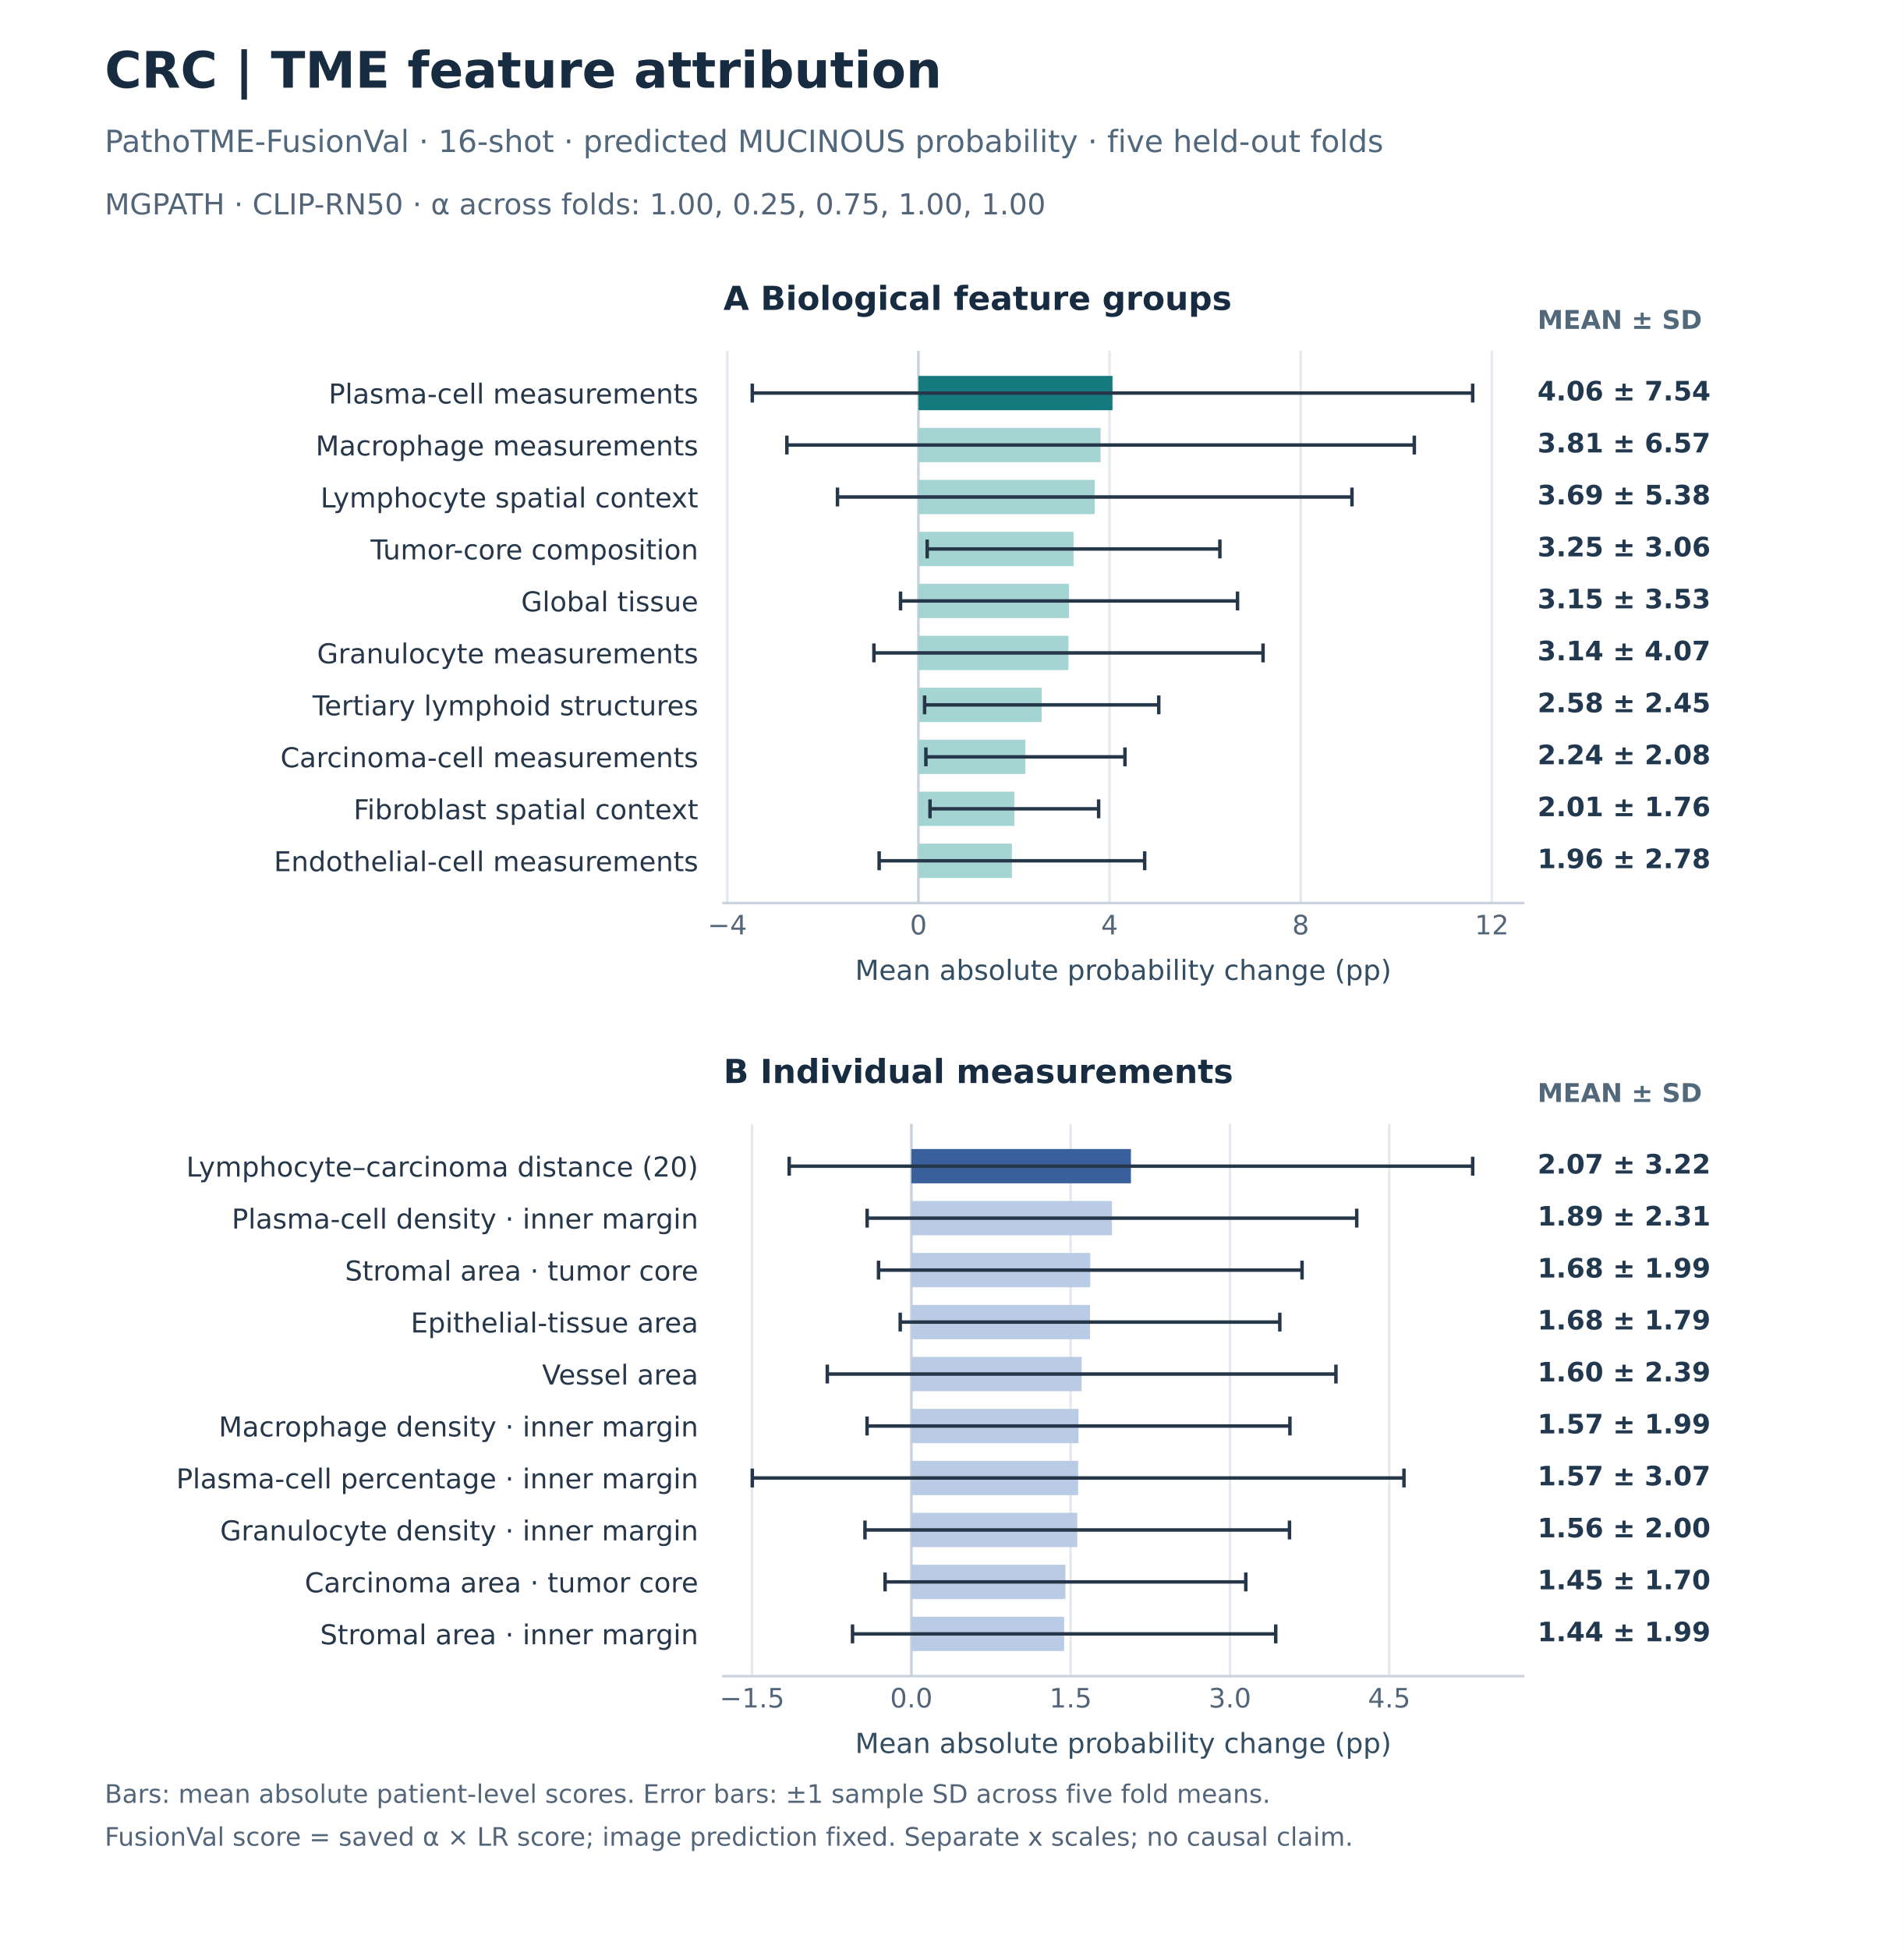
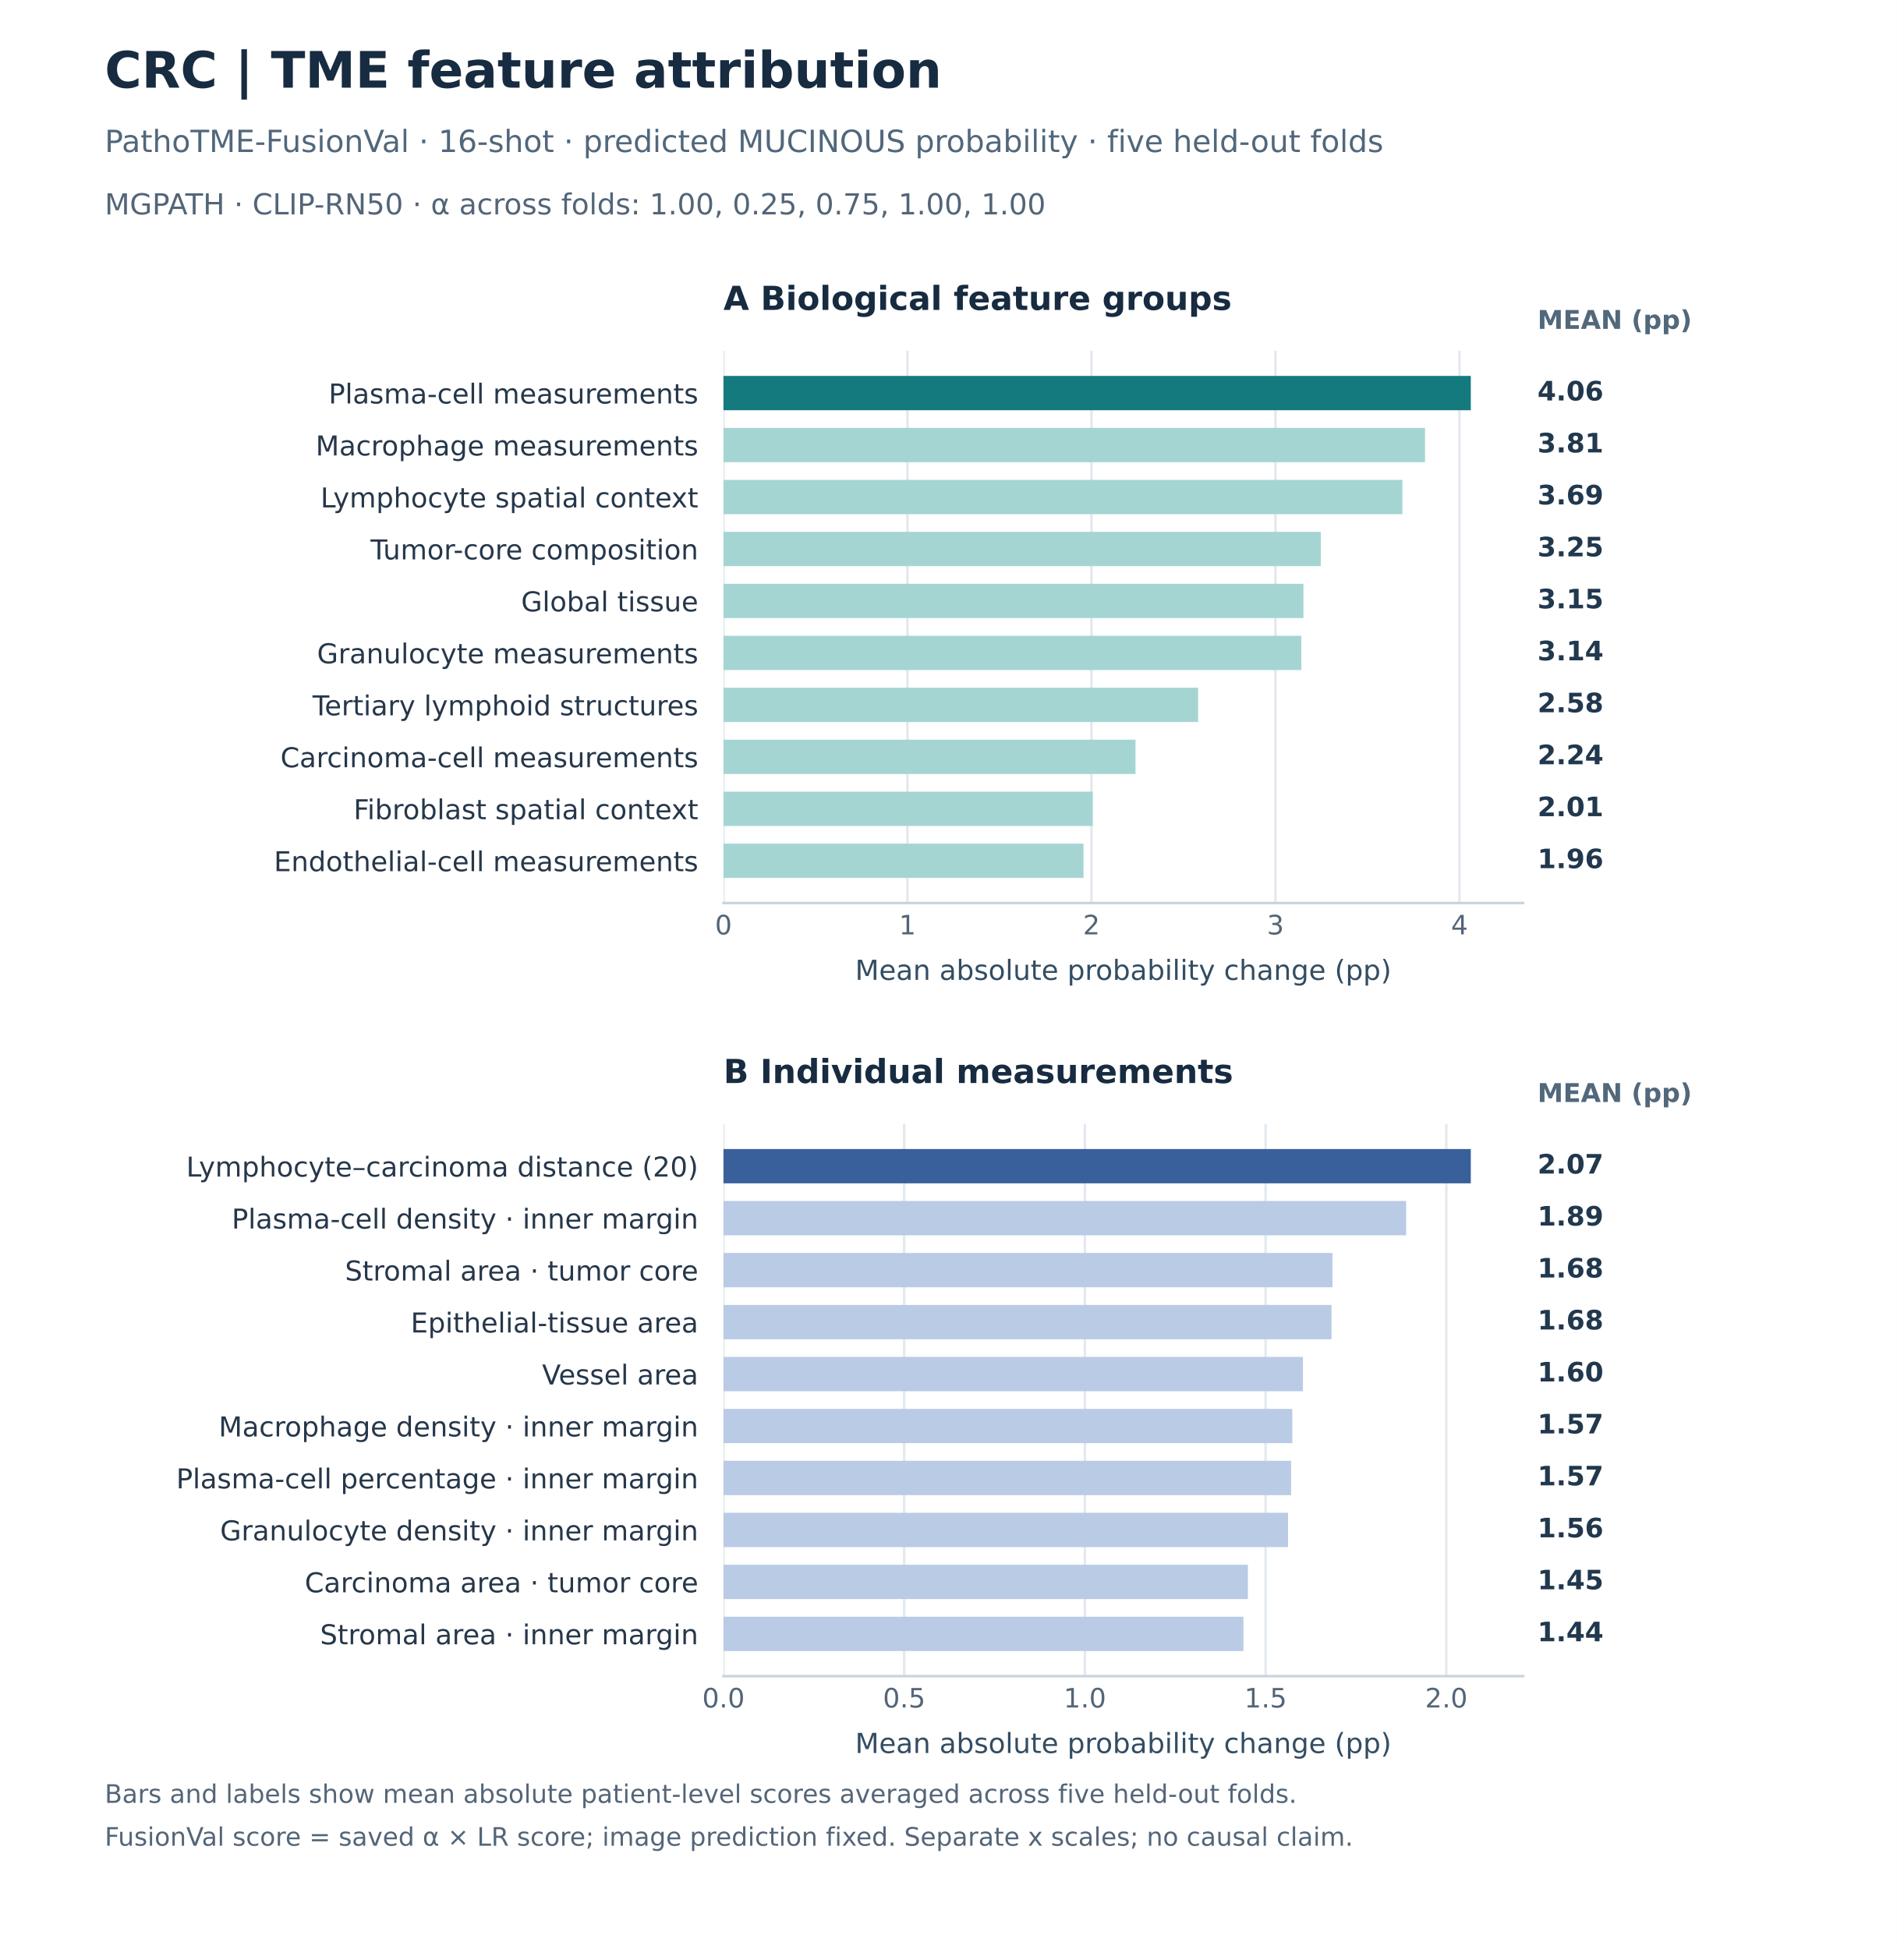
- <svg xmlns="http://www.w3.org/2000/svg" xmlns:xlink="http://www.w3.org/1999/xlink" width="604.8pt" height="619.2pt" viewBox="0 0 604.8 619.2" version="1.1">
+ <svg xmlns="http://www.w3.org/2000/svg" width="604.8pt" height="619.2pt" viewBox="0 0 604.8 619.2" version="1.1">
  <defs>
    <style type="text/css">*{stroke-linejoin: round; stroke-linecap: butt}</style>
  </defs>
  <g id="figure_1">
    <g id="patch_1">
      <path d="M 0 619.2 L 604.8 619.2 L 604.8 0 L 0 0 z " style="fill: #ffffff" />
    </g>
    <g id="axes_1">
      <g id="patch_2">
        <path d="M 229.824 286.896 L 483.84 286.896 L 483.84 111.456 L 229.824 111.456 z " style="fill: #ffffff" />
      </g>
      <g id="matplotlib.axis_1">
        <g id="xtick_1">
          <g id="line2d_1">
-             <path d="M 231.039 286.896 L 231.039 111.456 " clip-path="url(#pe08ddeaec0)" style="fill: none; stroke: #e3e9ef; stroke-width: 0.8; stroke-linecap: square" />
+             <path d="M 229.824 286.896 L 229.824 111.456 " clip-path="url(#pbfa6850f6b)" style="fill: none; stroke: #e3e9ef; stroke-width: 0.8; stroke-linecap: square" />
          </g>
          <g id="line2d_2" />
          <g id="text_1">
-             <text style="font-size: 8.5px; font-family: 'DejaVu Sans'; text-anchor: middle; fill: #536578" x="231.039" y="296.855" transform="rotate(-0 231.039 296.8547)">−4</text>
+             <text style="font-size: 8.5px; font-family: 'DejaVu Sans'; text-anchor: middle; fill: #536578" x="229.824" y="296.855" transform="rotate(-0 229.824 296.8547)">0</text>
          </g>
        </g>
        <g id="xtick_2">
          <g id="line2d_3">
-             <path d="M 291.752 286.896 L 291.752 111.456 " clip-path="url(#pe08ddeaec0)" style="fill: none; stroke: #e3e9ef; stroke-width: 0.8; stroke-linecap: square" />
+             <path d="M 288.274 286.896 L 288.274 111.456 " clip-path="url(#pbfa6850f6b)" style="fill: none; stroke: #e3e9ef; stroke-width: 0.8; stroke-linecap: square" />
          </g>
          <g id="line2d_4" />
          <g id="text_2">
-             <text style="font-size: 8.5px; font-family: 'DejaVu Sans'; text-anchor: middle; fill: #536578" x="291.752" y="296.855" transform="rotate(-0 291.7521 296.8547)">0</text>
+             <text style="font-size: 8.5px; font-family: 'DejaVu Sans'; text-anchor: middle; fill: #536578" x="288.274" y="296.855" transform="rotate(-0 288.2742 296.8547)">1</text>
          </g>
        </g>
        <g id="xtick_3">
          <g id="line2d_5">
-             <path d="M 352.465 286.896 L 352.465 111.456 " clip-path="url(#pe08ddeaec0)" style="fill: none; stroke: #e3e9ef; stroke-width: 0.8; stroke-linecap: square" />
+             <path d="M 346.724 286.896 L 346.724 111.456 " clip-path="url(#pbfa6850f6b)" style="fill: none; stroke: #e3e9ef; stroke-width: 0.8; stroke-linecap: square" />
          </g>
          <g id="line2d_6" />
          <g id="text_3">
-             <text style="font-size: 8.5px; font-family: 'DejaVu Sans'; text-anchor: middle; fill: #536578" x="352.465" y="296.855" transform="rotate(-0 352.4652 296.8547)">4</text>
+             <text style="font-size: 8.5px; font-family: 'DejaVu Sans'; text-anchor: middle; fill: #536578" x="346.724" y="296.855" transform="rotate(-0 346.7245 296.8547)">2</text>
          </g>
        </g>
        <g id="xtick_4">
          <g id="line2d_7">
-             <path d="M 413.178 286.896 L 413.178 111.456 " clip-path="url(#pe08ddeaec0)" style="fill: none; stroke: #e3e9ef; stroke-width: 0.8; stroke-linecap: square" />
+             <path d="M 405.175 286.896 L 405.175 111.456 " clip-path="url(#pbfa6850f6b)" style="fill: none; stroke: #e3e9ef; stroke-width: 0.8; stroke-linecap: square" />
          </g>
          <g id="line2d_8" />
          <g id="text_4">
-             <text style="font-size: 8.5px; font-family: 'DejaVu Sans'; text-anchor: middle; fill: #536578" x="413.178" y="296.855" transform="rotate(-0 413.1784 296.8547)">8</text>
+             <text style="font-size: 8.5px; font-family: 'DejaVu Sans'; text-anchor: middle; fill: #536578" x="405.175" y="296.855" transform="rotate(-0 405.1747 296.8547)">3</text>
          </g>
        </g>
        <g id="xtick_5">
          <g id="line2d_9">
-             <path d="M 473.892 286.896 L 473.892 111.456 " clip-path="url(#pe08ddeaec0)" style="fill: none; stroke: #e3e9ef; stroke-width: 0.8; stroke-linecap: square" />
+             <path d="M 463.625 286.896 L 463.625 111.456 " clip-path="url(#pbfa6850f6b)" style="fill: none; stroke: #e3e9ef; stroke-width: 0.8; stroke-linecap: square" />
          </g>
          <g id="line2d_10" />
          <g id="text_5">
-             <text style="font-size: 8.5px; font-family: 'DejaVu Sans'; text-anchor: middle; fill: #536578" x="473.892" y="296.855" transform="rotate(-0 473.8915 296.8547)">12</text>
+             <text style="font-size: 8.5px; font-family: 'DejaVu Sans'; text-anchor: middle; fill: #536578" x="463.625" y="296.855" transform="rotate(-0 463.6249 296.8547)">4</text>
          </g>
        </g>
        <g id="text_6">
          <text style="font-size: 8.8px; font-family: 'DejaVu Sans'; text-anchor: middle; fill: #334d63" x="356.832" y="311.309" transform="rotate(-0 356.832 311.309)">Mean absolute probability change (pp)</text>
        </g>
      </g>
      <g id="matplotlib.axis_2">
        <g id="ytick_1">
          <g id="line2d_11" />
          <g id="text_7">
            <text style="font-size: 8.7px; font-family: 'DejaVu Sans'; text-anchor: end; fill: #26374a" x="221.824" y="128.184" transform="rotate(-0 221.824 128.1843)">Plasma-cell measurements</text>
          </g>
        </g>
        <g id="ytick_2">
          <g id="line2d_12" />
          <g id="text_8">
            <text style="font-size: 8.7px; font-family: 'DejaVu Sans'; text-anchor: end; fill: #26374a" x="221.824" y="144.695" transform="rotate(-0 221.824 144.6948)">Macrophage measurements</text>
          </g>
        </g>
        <g id="ytick_3">
          <g id="line2d_13" />
          <g id="text_9">
            <text style="font-size: 8.7px; font-family: 'DejaVu Sans'; text-anchor: end; fill: #26374a" x="221.824" y="161.205" transform="rotate(-0 221.824 161.2052)">Lymphocyte spatial context</text>
          </g>
        </g>
        <g id="ytick_4">
          <g id="line2d_14" />
          <g id="text_10">
            <text style="font-size: 8.7px; font-family: 'DejaVu Sans'; text-anchor: end; fill: #26374a" x="221.824" y="177.716" transform="rotate(-0 221.824 177.7157)">Tumor-core composition</text>
          </g>
        </g>
        <g id="ytick_5">
          <g id="line2d_15" />
          <g id="text_11">
            <text style="font-size: 8.7px; font-family: 'DejaVu Sans'; text-anchor: end; fill: #26374a" x="221.824" y="194.226" transform="rotate(-0 221.824 194.2261)">Global tissue</text>
          </g>
        </g>
        <g id="ytick_6">
          <g id="line2d_16" />
          <g id="text_12">
            <text style="font-size: 8.7px; font-family: 'DejaVu Sans'; text-anchor: end; fill: #26374a" x="221.824" y="210.737" transform="rotate(-0 221.824 210.7365)">Granulocyte measurements</text>
          </g>
        </g>
        <g id="ytick_7">
          <g id="line2d_17" />
          <g id="text_13">
            <text style="font-size: 8.7px; font-family: 'DejaVu Sans'; text-anchor: end; fill: #26374a" x="221.824" y="227.247" transform="rotate(-0 221.824 227.247)">Tertiary lymphoid structures</text>
          </g>
        </g>
        <g id="ytick_8">
          <g id="line2d_18" />
          <g id="text_14">
            <text style="font-size: 8.7px; font-family: 'DejaVu Sans'; text-anchor: end; fill: #26374a" x="221.824" y="243.757" transform="rotate(-0 221.824 243.7574)">Carcinoma-cell measurements</text>
          </g>
        </g>
        <g id="ytick_9">
          <g id="line2d_19" />
          <g id="text_15">
            <text style="font-size: 8.7px; font-family: 'DejaVu Sans'; text-anchor: end; fill: #26374a" x="221.824" y="260.268" transform="rotate(-0 221.824 260.2679)">Fibroblast spatial context</text>
          </g>
        </g>
        <g id="ytick_10">
          <g id="line2d_20" />
          <g id="text_16">
            <text style="font-size: 8.7px; font-family: 'DejaVu Sans'; text-anchor: end; fill: #26374a" x="221.824" y="276.778" transform="rotate(-0 221.824 276.7783)">Endothelial-cell measurements</text>
          </g>
        </g>
      </g>
-       <g id="line2d_21">
-         <path d="M 291.752 286.896 L 291.752 111.456 " clip-path="url(#pe08ddeaec0)" style="fill: none; stroke: #c9d3dd; stroke-width: 0.8; stroke-linecap: square" />
-       </g>
      <g id="patch_3">
-         <path d="M 291.752 119.431 L 353.399 119.431 L 353.399 130.327 L 291.752 130.327 z " clip-path="url(#pe08ddeaec0)" style="fill: #147a7e" />
+         <path d="M 229.824 119.431 L 467.222 119.431 L 467.222 130.327 L 229.824 130.327 z " clip-path="url(#pbfa6850f6b)" style="fill: #147a7e" />
      </g>
      <g id="patch_4">
-         <path d="M 291.752 135.941 L 349.623 135.941 L 349.623 146.838 L 291.752 146.838 z " clip-path="url(#pe08ddeaec0)" style="fill: #a5d5d2" />
+         <path d="M 229.824 135.941 L 452.679 135.941 L 452.679 146.838 L 229.824 146.838 z " clip-path="url(#pbfa6850f6b)" style="fill: #a5d5d2" />
      </g>
      <g id="patch_5">
-         <path d="M 291.752 152.451 L 347.755 152.451 L 347.755 163.348 L 291.752 163.348 z " clip-path="url(#pe08ddeaec0)" style="fill: #a5d5d2" />
+         <path d="M 229.824 152.451 L 445.487 152.451 L 445.487 163.348 L 229.824 163.348 z " clip-path="url(#pbfa6850f6b)" style="fill: #a5d5d2" />
      </g>
      <g id="patch_6">
-         <path d="M 291.752 168.962 L 341.025 168.962 L 341.025 179.859 L 291.752 179.859 z " clip-path="url(#pe08ddeaec0)" style="fill: #a5d5d2" />
+         <path d="M 229.824 168.962 L 419.57 168.962 L 419.57 179.859 L 229.824 179.859 z " clip-path="url(#pbfa6850f6b)" style="fill: #a5d5d2" />
      </g>
      <g id="patch_7">
-         <path d="M 291.752 185.472 L 339.593 185.472 L 339.593 196.369 L 291.752 196.369 z " clip-path="url(#pe08ddeaec0)" style="fill: #a5d5d2" />
+         <path d="M 229.824 185.472 L 414.054 185.472 L 414.054 196.369 L 229.824 196.369 z " clip-path="url(#pbfa6850f6b)" style="fill: #a5d5d2" />
      </g>
      <g id="patch_8">
-         <path d="M 291.752 201.983 L 339.418 201.983 L 339.418 212.88 L 291.752 212.88 z " clip-path="url(#pe08ddeaec0)" style="fill: #a5d5d2" />
+         <path d="M 229.824 201.983 L 413.382 201.983 L 413.382 212.88 L 229.824 212.88 z " clip-path="url(#pbfa6850f6b)" style="fill: #a5d5d2" />
      </g>
      <g id="patch_9">
-         <path d="M 291.752 218.493 L 330.905 218.493 L 330.905 229.39 L 291.752 229.39 z " clip-path="url(#pe08ddeaec0)" style="fill: #a5d5d2" />
+         <path d="M 229.824 218.493 L 380.599 218.493 L 380.599 229.39 L 229.824 229.39 z " clip-path="url(#pbfa6850f6b)" style="fill: #a5d5d2" />
      </g>
      <g id="patch_10">
-         <path d="M 291.752 235.004 L 325.739 235.004 L 325.739 245.901 L 291.752 245.901 z " clip-path="url(#pe08ddeaec0)" style="fill: #a5d5d2" />
+         <path d="M 229.824 235.004 L 360.705 235.004 L 360.705 245.901 L 229.824 245.901 z " clip-path="url(#pbfa6850f6b)" style="fill: #a5d5d2" />
      </g>
      <g id="patch_11">
-         <path d="M 291.752 251.514 L 322.214 251.514 L 322.214 262.411 L 291.752 262.411 z " clip-path="url(#pe08ddeaec0)" style="fill: #a5d5d2" />
+         <path d="M 229.824 251.514 L 347.129 251.514 L 347.129 262.411 L 229.824 262.411 z " clip-path="url(#pbfa6850f6b)" style="fill: #a5d5d2" />
      </g>
      <g id="patch_12">
-         <path d="M 291.752 268.025 L 321.449 268.025 L 321.449 278.921 L 291.752 278.921 z " clip-path="url(#pe08ddeaec0)" style="fill: #a5d5d2" />
+         <path d="M 229.824 268.025 L 344.185 268.025 L 344.185 278.921 L 229.824 278.921 z " clip-path="url(#pbfa6850f6b)" style="fill: #a5d5d2" />
      </g>
      <g id="patch_13">
        <path d="M 229.824 286.896 L 483.84 286.896 " style="fill: none; stroke: #c9d3dd; stroke-width: 0.8; stroke-linejoin: miter; stroke-linecap: square" />
      </g>
-       <g id="LineCollection_1">
-         <path d="M 238.978 124.879 L 467.821 124.879 " clip-path="url(#pe08ddeaec0)" style="fill: none; stroke: #26374a; stroke-width: 1.1" />
-         <path d="M 249.962 141.389 L 449.283 141.389 " clip-path="url(#pe08ddeaec0)" style="fill: none; stroke: #26374a; stroke-width: 1.1" />
-         <path d="M 266.037 157.9 L 429.473 157.9 " clip-path="url(#pe08ddeaec0)" style="fill: none; stroke: #26374a; stroke-width: 1.1" />
-         <path d="M 294.537 174.41 L 387.513 174.41 " clip-path="url(#pe08ddeaec0)" style="fill: none; stroke: #26374a; stroke-width: 1.1" />
-         <path d="M 286.069 190.921 L 393.117 190.921 " clip-path="url(#pe08ddeaec0)" style="fill: none; stroke: #26374a; stroke-width: 1.1" />
-         <path d="M 277.611 207.431 L 401.226 207.431 " clip-path="url(#pe08ddeaec0)" style="fill: none; stroke: #26374a; stroke-width: 1.1" />
-         <path d="M 293.713 223.942 L 368.097 223.942 " clip-path="url(#pe08ddeaec0)" style="fill: none; stroke: #26374a; stroke-width: 1.1" />
-         <path d="M 294.119 240.452 L 357.359 240.452 " clip-path="url(#pe08ddeaec0)" style="fill: none; stroke: #26374a; stroke-width: 1.1" />
-         <path d="M 295.43 256.963 L 348.998 256.963 " clip-path="url(#pe08ddeaec0)" style="fill: none; stroke: #26374a; stroke-width: 1.1" />
-         <path d="M 279.275 273.473 L 363.623 273.473 " clip-path="url(#pe08ddeaec0)" style="fill: none; stroke: #26374a; stroke-width: 1.1" />
-       </g>
-       <g id="line2d_22">
-         <defs>
-           <path id="m4339cf68fd" d="M 0 3 L 0 -3 " style="stroke: #26374a; stroke-width: 1.1" />
-         </defs>
-         <g clip-path="url(#pe08ddeaec0)">
-           <use xlink:href="#m4339cf68fd" x="238.978" y="124.879" style="fill: #1f77b4; stroke: #26374a; stroke-width: 1.1" />
-           <use xlink:href="#m4339cf68fd" x="249.962" y="141.389" style="fill: #1f77b4; stroke: #26374a; stroke-width: 1.1" />
-           <use xlink:href="#m4339cf68fd" x="266.037" y="157.9" style="fill: #1f77b4; stroke: #26374a; stroke-width: 1.1" />
-           <use xlink:href="#m4339cf68fd" x="294.537" y="174.41" style="fill: #1f77b4; stroke: #26374a; stroke-width: 1.1" />
-           <use xlink:href="#m4339cf68fd" x="286.069" y="190.921" style="fill: #1f77b4; stroke: #26374a; stroke-width: 1.1" />
-           <use xlink:href="#m4339cf68fd" x="277.611" y="207.431" style="fill: #1f77b4; stroke: #26374a; stroke-width: 1.1" />
-           <use xlink:href="#m4339cf68fd" x="293.713" y="223.942" style="fill: #1f77b4; stroke: #26374a; stroke-width: 1.1" />
-           <use xlink:href="#m4339cf68fd" x="294.119" y="240.452" style="fill: #1f77b4; stroke: #26374a; stroke-width: 1.1" />
-           <use xlink:href="#m4339cf68fd" x="295.43" y="256.963" style="fill: #1f77b4; stroke: #26374a; stroke-width: 1.1" />
-           <use xlink:href="#m4339cf68fd" x="279.275" y="273.473" style="fill: #1f77b4; stroke: #26374a; stroke-width: 1.1" />
-         </g>
-       </g>
-       <g id="line2d_23">
-         <g clip-path="url(#pe08ddeaec0)">
-           <use xlink:href="#m4339cf68fd" x="467.821" y="124.879" style="fill: #1f77b4; stroke: #26374a; stroke-width: 1.1" />
-           <use xlink:href="#m4339cf68fd" x="449.283" y="141.389" style="fill: #1f77b4; stroke: #26374a; stroke-width: 1.1" />
-           <use xlink:href="#m4339cf68fd" x="429.473" y="157.9" style="fill: #1f77b4; stroke: #26374a; stroke-width: 1.1" />
-           <use xlink:href="#m4339cf68fd" x="387.513" y="174.41" style="fill: #1f77b4; stroke: #26374a; stroke-width: 1.1" />
-           <use xlink:href="#m4339cf68fd" x="393.117" y="190.921" style="fill: #1f77b4; stroke: #26374a; stroke-width: 1.1" />
-           <use xlink:href="#m4339cf68fd" x="401.226" y="207.431" style="fill: #1f77b4; stroke: #26374a; stroke-width: 1.1" />
-           <use xlink:href="#m4339cf68fd" x="368.097" y="223.942" style="fill: #1f77b4; stroke: #26374a; stroke-width: 1.1" />
-           <use xlink:href="#m4339cf68fd" x="357.359" y="240.452" style="fill: #1f77b4; stroke: #26374a; stroke-width: 1.1" />
-           <use xlink:href="#m4339cf68fd" x="348.998" y="256.963" style="fill: #1f77b4; stroke: #26374a; stroke-width: 1.1" />
-           <use xlink:href="#m4339cf68fd" x="363.623" y="273.473" style="fill: #1f77b4; stroke: #26374a; stroke-width: 1.1" />
-         </g>
-       </g>
      <g id="text_17">
-         <text style="font-weight: 700; font-size: 8.2px; font-family: 'DejaVu Sans'; text-anchor: start; fill: #52687b" x="488.412" y="104.487" transform="rotate(-0 488.4123 104.4875)">MEAN ± SD</text>
+         <text style="font-weight: 700; font-size: 8.2px; font-family: 'DejaVu Sans'; text-anchor: start; fill: #52687b" x="488.412" y="104.487" transform="rotate(-0 488.4123 104.4875)">MEAN (pp)</text>
      </g>
      <g id="text_18">
        <text style="font-weight: 700; font-size: 10.5px; font-family: 'DejaVu Sans'; text-anchor: start; fill: #172b41" x="229.824" y="98.456" transform="rotate(-0 229.824 98.456)">A  Biological feature groups</text>
      </g>
      <g id="text_19">
-         <text style="font-weight: 600; font-size: 8.5px; font-family: 'DejaVu Sans'; text-anchor: start; fill: #21384e" x="488.412" y="127.224" transform="rotate(-0 488.4123 127.2245)">4.06 ± 7.54</text>
+         <text style="font-weight: 600; font-size: 8.5px; font-family: 'DejaVu Sans'; text-anchor: start; fill: #21384e" x="488.412" y="127.224" transform="rotate(-0 488.4123 127.2245)">4.06</text>
      </g>
      <g id="text_20">
-         <text style="font-weight: 600; font-size: 8.5px; font-family: 'DejaVu Sans'; text-anchor: start; fill: #21384e" x="488.412" y="143.735" transform="rotate(-0 488.4123 143.7349)">3.81 ± 6.57</text>
+         <text style="font-weight: 600; font-size: 8.5px; font-family: 'DejaVu Sans'; text-anchor: start; fill: #21384e" x="488.412" y="143.735" transform="rotate(-0 488.4123 143.7349)">3.81</text>
      </g>
      <g id="text_21">
-         <text style="font-weight: 600; font-size: 8.5px; font-family: 'DejaVu Sans'; text-anchor: start; fill: #21384e" x="488.412" y="160.245" transform="rotate(-0 488.4123 160.2454)">3.69 ± 5.38</text>
+         <text style="font-weight: 600; font-size: 8.5px; font-family: 'DejaVu Sans'; text-anchor: start; fill: #21384e" x="488.412" y="160.245" transform="rotate(-0 488.4123 160.2454)">3.69</text>
      </g>
      <g id="text_22">
-         <text style="font-weight: 600; font-size: 8.5px; font-family: 'DejaVu Sans'; text-anchor: start; fill: #21384e" x="488.412" y="176.756" transform="rotate(-0 488.4123 176.7558)">3.25 ± 3.06</text>
+         <text style="font-weight: 600; font-size: 8.5px; font-family: 'DejaVu Sans'; text-anchor: start; fill: #21384e" x="488.412" y="176.756" transform="rotate(-0 488.4123 176.7558)">3.25</text>
      </g>
      <g id="text_23">
-         <text style="font-weight: 600; font-size: 8.5px; font-family: 'DejaVu Sans'; text-anchor: start; fill: #21384e" x="488.412" y="193.266" transform="rotate(-0 488.4123 193.2662)">3.15 ± 3.53</text>
+         <text style="font-weight: 600; font-size: 8.5px; font-family: 'DejaVu Sans'; text-anchor: start; fill: #21384e" x="488.412" y="193.266" transform="rotate(-0 488.4123 193.2662)">3.15</text>
      </g>
      <g id="text_24">
-         <text style="font-weight: 600; font-size: 8.5px; font-family: 'DejaVu Sans'; text-anchor: start; fill: #21384e" x="488.412" y="209.777" transform="rotate(-0 488.4123 209.7767)">3.14 ± 4.07</text>
+         <text style="font-weight: 600; font-size: 8.5px; font-family: 'DejaVu Sans'; text-anchor: start; fill: #21384e" x="488.412" y="209.777" transform="rotate(-0 488.4123 209.7767)">3.14</text>
      </g>
      <g id="text_25">
-         <text style="font-weight: 600; font-size: 8.5px; font-family: 'DejaVu Sans'; text-anchor: start; fill: #21384e" x="488.412" y="226.287" transform="rotate(-0 488.4123 226.2871)">2.58 ± 2.45</text>
+         <text style="font-weight: 600; font-size: 8.5px; font-family: 'DejaVu Sans'; text-anchor: start; fill: #21384e" x="488.412" y="226.287" transform="rotate(-0 488.4123 226.2871)">2.58</text>
      </g>
      <g id="text_26">
-         <text style="font-weight: 600; font-size: 8.5px; font-family: 'DejaVu Sans'; text-anchor: start; fill: #21384e" x="488.412" y="242.798" transform="rotate(-0 488.4123 242.7976)">2.24 ± 2.08</text>
+         <text style="font-weight: 600; font-size: 8.5px; font-family: 'DejaVu Sans'; text-anchor: start; fill: #21384e" x="488.412" y="242.798" transform="rotate(-0 488.4123 242.7976)">2.24</text>
      </g>
      <g id="text_27">
-         <text style="font-weight: 600; font-size: 8.5px; font-family: 'DejaVu Sans'; text-anchor: start; fill: #21384e" x="488.412" y="259.308" transform="rotate(-0 488.4123 259.308)">2.01 ± 1.76</text>
+         <text style="font-weight: 600; font-size: 8.5px; font-family: 'DejaVu Sans'; text-anchor: start; fill: #21384e" x="488.412" y="259.308" transform="rotate(-0 488.4123 259.308)">2.01</text>
      </g>
      <g id="text_28">
-         <text style="font-weight: 600; font-size: 8.5px; font-family: 'DejaVu Sans'; text-anchor: start; fill: #21384e" x="488.412" y="275.818" transform="rotate(-0 488.4123 275.8185)">1.96 ± 2.78</text>
+         <text style="font-weight: 600; font-size: 8.5px; font-family: 'DejaVu Sans'; text-anchor: start; fill: #21384e" x="488.412" y="275.818" transform="rotate(-0 488.4123 275.8185)">1.96</text>
      </g>
    </g>
    <g id="axes_2">
      <g id="patch_14">
        <path d="M 229.824 532.512 L 483.84 532.512 L 483.84 357.072 L 229.824 357.072 z " style="fill: #ffffff" />
      </g>
      <g id="matplotlib.axis_3">
        <g id="xtick_6">
-           <g id="line2d_24">
-             <path d="M 238.905 532.512 L 238.905 357.072 " clip-path="url(#p0b6539a776)" style="fill: none; stroke: #e3e9ef; stroke-width: 0.8; stroke-linecap: square" />
-           </g>
-           <g id="line2d_25" />
+           <g id="line2d_21">
+             <path d="M 229.824 532.512 L 229.824 357.072 " clip-path="url(#pf14f8c24ca)" style="fill: none; stroke: #e3e9ef; stroke-width: 0.8; stroke-linecap: square" />
+           </g>
+           <g id="line2d_22" />
          <g id="text_29">
-             <text style="font-size: 8.5px; font-family: 'DejaVu Sans'; text-anchor: middle; fill: #536578" x="238.905" y="542.471" transform="rotate(-0 238.905 542.4707)">−1.5</text>
+             <text style="font-size: 8.5px; font-family: 'DejaVu Sans'; text-anchor: middle; fill: #536578" x="229.824" y="542.471" transform="rotate(-0 229.824 542.4707)">0.0</text>
          </g>
        </g>
        <g id="xtick_7">
-           <g id="line2d_26">
-             <path d="M 289.506 532.512 L 289.506 357.072 " clip-path="url(#p0b6539a776)" style="fill: none; stroke: #e3e9ef; stroke-width: 0.8; stroke-linecap: square" />
-           </g>
-           <g id="line2d_27" />
+           <g id="line2d_23">
+             <path d="M 287.229 532.512 L 287.229 357.072 " clip-path="url(#pf14f8c24ca)" style="fill: none; stroke: #e3e9ef; stroke-width: 0.8; stroke-linecap: square" />
+           </g>
+           <g id="line2d_24" />
          <g id="text_30">
-             <text style="font-size: 8.5px; font-family: 'DejaVu Sans'; text-anchor: middle; fill: #536578" x="289.506" y="542.471" transform="rotate(-0 289.5056 542.4707)">0.0</text>
+             <text style="font-size: 8.5px; font-family: 'DejaVu Sans'; text-anchor: middle; fill: #536578" x="287.229" y="542.471" transform="rotate(-0 287.2287 542.4707)">0.5</text>
          </g>
        </g>
        <g id="xtick_8">
-           <g id="line2d_28">
-             <path d="M 340.106 532.512 L 340.106 357.072 " clip-path="url(#p0b6539a776)" style="fill: none; stroke: #e3e9ef; stroke-width: 0.8; stroke-linecap: square" />
-           </g>
-           <g id="line2d_29" />
+           <g id="line2d_25">
+             <path d="M 344.633 532.512 L 344.633 357.072 " clip-path="url(#pf14f8c24ca)" style="fill: none; stroke: #e3e9ef; stroke-width: 0.8; stroke-linecap: square" />
+           </g>
+           <g id="line2d_26" />
          <g id="text_31">
-             <text style="font-size: 8.5px; font-family: 'DejaVu Sans'; text-anchor: middle; fill: #536578" x="340.106" y="542.471" transform="rotate(-0 340.1063 542.4707)">1.5</text>
+             <text style="font-size: 8.5px; font-family: 'DejaVu Sans'; text-anchor: middle; fill: #536578" x="344.633" y="542.471" transform="rotate(-0 344.6333 542.4707)">1.0</text>
          </g>
        </g>
        <g id="xtick_9">
-           <g id="line2d_30">
-             <path d="M 390.707 532.512 L 390.707 357.072 " clip-path="url(#p0b6539a776)" style="fill: none; stroke: #e3e9ef; stroke-width: 0.8; stroke-linecap: square" />
-           </g>
-           <g id="line2d_31" />
+           <g id="line2d_27">
+             <path d="M 402.038 532.512 L 402.038 357.072 " clip-path="url(#pf14f8c24ca)" style="fill: none; stroke: #e3e9ef; stroke-width: 0.8; stroke-linecap: square" />
+           </g>
+           <g id="line2d_28" />
          <g id="text_32">
-             <text style="font-size: 8.5px; font-family: 'DejaVu Sans'; text-anchor: middle; fill: #536578" x="390.707" y="542.471" transform="rotate(-0 390.707 542.4707)">3.0</text>
+             <text style="font-size: 8.5px; font-family: 'DejaVu Sans'; text-anchor: middle; fill: #536578" x="402.038" y="542.471" transform="rotate(-0 402.038 542.4707)">1.5</text>
          </g>
        </g>
        <g id="xtick_10">
-           <g id="line2d_32">
-             <path d="M 441.308 532.512 L 441.308 357.072 " clip-path="url(#p0b6539a776)" style="fill: none; stroke: #e3e9ef; stroke-width: 0.8; stroke-linecap: square" />
-           </g>
-           <g id="line2d_33" />
+           <g id="line2d_29">
+             <path d="M 459.443 532.512 L 459.443 357.072 " clip-path="url(#pf14f8c24ca)" style="fill: none; stroke: #e3e9ef; stroke-width: 0.8; stroke-linecap: square" />
+           </g>
+           <g id="line2d_30" />
          <g id="text_33">
-             <text style="font-size: 8.5px; font-family: 'DejaVu Sans'; text-anchor: middle; fill: #536578" x="441.308" y="542.471" transform="rotate(-0 441.3077 542.4707)">4.5</text>
+             <text style="font-size: 8.5px; font-family: 'DejaVu Sans'; text-anchor: middle; fill: #536578" x="459.443" y="542.471" transform="rotate(-0 459.4426 542.4707)">2.0</text>
          </g>
        </g>
        <g id="text_34">
          <text style="font-size: 8.8px; font-family: 'DejaVu Sans'; text-anchor: middle; fill: #334d63" x="356.832" y="556.925" transform="rotate(-0 356.832 556.925)">Mean absolute probability change (pp)</text>
        </g>
      </g>
      <g id="matplotlib.axis_4">
        <g id="ytick_11">
-           <g id="line2d_34" />
+           <g id="line2d_31" />
          <g id="text_35">
            <text style="font-size: 8.7px; font-family: 'DejaVu Sans'; text-anchor: end; fill: #26374a" x="221.824" y="373.8" transform="rotate(-0 221.824 373.8003)">Lymphocyte–carcinoma distance (20)</text>
          </g>
        </g>
        <g id="ytick_12">
-           <g id="line2d_35" />
+           <g id="line2d_32" />
          <g id="text_36">
            <text style="font-size: 8.7px; font-family: 'DejaVu Sans'; text-anchor: end; fill: #26374a" x="221.824" y="390.311" transform="rotate(-0 221.824 390.3108)">Plasma-cell density · inner margin</text>
          </g>
        </g>
        <g id="ytick_13">
-           <g id="line2d_36" />
+           <g id="line2d_33" />
          <g id="text_37">
            <text style="font-size: 8.7px; font-family: 'DejaVu Sans'; text-anchor: end; fill: #26374a" x="221.824" y="406.821" transform="rotate(-0 221.824 406.8212)">Stromal area · tumor core</text>
          </g>
        </g>
        <g id="ytick_14">
-           <g id="line2d_37" />
+           <g id="line2d_34" />
          <g id="text_38">
            <text style="font-size: 8.7px; font-family: 'DejaVu Sans'; text-anchor: end; fill: #26374a" x="221.824" y="423.332" transform="rotate(-0 221.824 423.3317)">Epithelial-tissue area</text>
          </g>
        </g>
        <g id="ytick_15">
-           <g id="line2d_38" />
+           <g id="line2d_35" />
          <g id="text_39">
            <text style="font-size: 8.7px; font-family: 'DejaVu Sans'; text-anchor: end; fill: #26374a" x="221.824" y="439.842" transform="rotate(-0 221.824 439.8421)">Vessel area</text>
          </g>
        </g>
        <g id="ytick_16">
-           <g id="line2d_39" />
+           <g id="line2d_36" />
          <g id="text_40">
            <text style="font-size: 8.7px; font-family: 'DejaVu Sans'; text-anchor: end; fill: #26374a" x="221.824" y="456.353" transform="rotate(-0 221.824 456.3525)">Macrophage density · inner margin</text>
          </g>
        </g>
        <g id="ytick_17">
-           <g id="line2d_40" />
+           <g id="line2d_37" />
          <g id="text_41">
            <text style="font-size: 8.7px; font-family: 'DejaVu Sans'; text-anchor: end; fill: #26374a" x="221.824" y="472.863" transform="rotate(-0 221.824 472.863)">Plasma-cell percentage · inner margin</text>
          </g>
        </g>
        <g id="ytick_18">
-           <g id="line2d_41" />
+           <g id="line2d_38" />
          <g id="text_42">
            <text style="font-size: 8.7px; font-family: 'DejaVu Sans'; text-anchor: end; fill: #26374a" x="221.824" y="489.373" transform="rotate(-0 221.824 489.3734)">Granulocyte density · inner margin</text>
          </g>
        </g>
        <g id="ytick_19">
-           <g id="line2d_42" />
+           <g id="line2d_39" />
          <g id="text_43">
            <text style="font-size: 8.7px; font-family: 'DejaVu Sans'; text-anchor: end; fill: #26374a" x="221.824" y="505.884" transform="rotate(-0 221.824 505.8839)">Carcinoma area · tumor core</text>
          </g>
        </g>
        <g id="ytick_20">
-           <g id="line2d_43" />
+           <g id="line2d_40" />
          <g id="text_44">
            <text style="font-size: 8.7px; font-family: 'DejaVu Sans'; text-anchor: end; fill: #26374a" x="221.824" y="522.394" transform="rotate(-0 221.824 522.3943)">Stromal area · inner margin</text>
          </g>
        </g>
      </g>
-       <g id="line2d_44">
-         <path d="M 289.506 532.512 L 289.506 357.072 " clip-path="url(#p0b6539a776)" style="fill: none; stroke: #c9d3dd; stroke-width: 0.8; stroke-linecap: square" />
-       </g>
      <g id="patch_15">
-         <path d="M 289.506 365.047 L 359.259 365.047 L 359.259 375.943 L 289.506 375.943 z " clip-path="url(#p0b6539a776)" style="fill: #3a609b" />
+         <path d="M 229.824 365.047 L 467.222 365.047 L 467.222 375.943 L 229.824 375.943 z " clip-path="url(#pf14f8c24ca)" style="fill: #3a609b" />
      </g>
      <g id="patch_16">
-         <path d="M 289.506 381.557 L 353.223 381.557 L 353.223 392.454 L 289.506 392.454 z " clip-path="url(#p0b6539a776)" style="fill: #b9cbe5" />
+         <path d="M 229.824 381.557 L 446.68 381.557 L 446.68 392.454 L 229.824 392.454 z " clip-path="url(#pf14f8c24ca)" style="fill: #b9cbe5" />
      </g>
      <g id="patch_17">
-         <path d="M 289.506 398.067 L 346.345 398.067 L 346.345 408.964 L 289.506 408.964 z " clip-path="url(#p0b6539a776)" style="fill: #b9cbe5" />
+         <path d="M 229.824 398.067 L 423.271 398.067 L 423.271 408.964 L 229.824 408.964 z " clip-path="url(#pf14f8c24ca)" style="fill: #b9cbe5" />
      </g>
      <g id="patch_18">
-         <path d="M 289.506 414.578 L 346.258 414.578 L 346.258 425.475 L 289.506 425.475 z " clip-path="url(#p0b6539a776)" style="fill: #b9cbe5" />
+         <path d="M 229.824 414.578 L 422.974 414.578 L 422.974 425.475 L 229.824 425.475 z " clip-path="url(#pf14f8c24ca)" style="fill: #b9cbe5" />
      </g>
      <g id="patch_19">
-         <path d="M 289.506 431.088 L 343.592 431.088 L 343.592 441.985 L 289.506 441.985 z " clip-path="url(#p0b6539a776)" style="fill: #b9cbe5" />
+         <path d="M 229.824 431.088 L 413.9 431.088 L 413.9 441.985 L 229.824 441.985 z " clip-path="url(#pf14f8c24ca)" style="fill: #b9cbe5" />
      </g>
      <g id="patch_20">
-         <path d="M 289.506 447.599 L 342.599 447.599 L 342.599 458.496 L 289.506 458.496 z " clip-path="url(#p0b6539a776)" style="fill: #b9cbe5" />
+         <path d="M 229.824 447.599 L 410.521 447.599 L 410.521 458.496 L 229.824 458.496 z " clip-path="url(#pf14f8c24ca)" style="fill: #b9cbe5" />
      </g>
      <g id="patch_21">
-         <path d="M 289.506 464.109 L 342.486 464.109 L 342.486 475.006 L 289.506 475.006 z " clip-path="url(#p0b6539a776)" style="fill: #b9cbe5" />
+         <path d="M 229.824 464.109 L 410.137 464.109 L 410.137 475.006 L 229.824 475.006 z " clip-path="url(#pf14f8c24ca)" style="fill: #b9cbe5" />
      </g>
      <g id="patch_22">
-         <path d="M 289.506 480.62 L 342.201 480.62 L 342.201 491.517 L 289.506 491.517 z " clip-path="url(#p0b6539a776)" style="fill: #b9cbe5" />
+         <path d="M 229.824 480.62 L 409.168 480.62 L 409.168 491.517 L 229.824 491.517 z " clip-path="url(#pf14f8c24ca)" style="fill: #b9cbe5" />
      </g>
      <g id="patch_23">
-         <path d="M 289.506 497.13 L 338.451 497.13 L 338.451 508.027 L 289.506 508.027 z " clip-path="url(#p0b6539a776)" style="fill: #b9cbe5" />
+         <path d="M 229.824 497.13 L 396.405 497.13 L 396.405 508.027 L 229.824 508.027 z " clip-path="url(#pf14f8c24ca)" style="fill: #b9cbe5" />
      </g>
      <g id="patch_24">
-         <path d="M 289.506 513.641 L 338.037 513.641 L 338.037 524.537 L 289.506 524.537 z " clip-path="url(#p0b6539a776)" style="fill: #b9cbe5" />
+         <path d="M 229.824 513.641 L 394.996 513.641 L 394.996 524.537 L 229.824 524.537 z " clip-path="url(#pf14f8c24ca)" style="fill: #b9cbe5" />
      </g>
      <g id="patch_25">
        <path d="M 229.824 532.512 L 483.84 532.512 " style="fill: none; stroke: #c9d3dd; stroke-width: 0.8; stroke-linejoin: miter; stroke-linecap: square" />
      </g>
-       <g id="LineCollection_2">
-         <path d="M 250.697 370.495 L 467.821 370.495 " clip-path="url(#p0b6539a776)" style="fill: none; stroke: #26374a; stroke-width: 1.1" />
-         <path d="M 275.46 387.005 L 430.987 387.005 " clip-path="url(#p0b6539a776)" style="fill: none; stroke: #26374a; stroke-width: 1.1" />
-         <path d="M 279.075 403.516 L 413.615 403.516 " clip-path="url(#p0b6539a776)" style="fill: none; stroke: #26374a; stroke-width: 1.1" />
-         <path d="M 285.967 420.026 L 406.549 420.026 " clip-path="url(#p0b6539a776)" style="fill: none; stroke: #26374a; stroke-width: 1.1" />
-         <path d="M 262.806 436.537 L 424.377 436.537 " clip-path="url(#p0b6539a776)" style="fill: none; stroke: #26374a; stroke-width: 1.1" />
-         <path d="M 275.436 453.047 L 409.762 453.047 " clip-path="url(#p0b6539a776)" style="fill: none; stroke: #26374a; stroke-width: 1.1" />
-         <path d="M 238.978 469.558 L 445.994 469.558 " clip-path="url(#p0b6539a776)" style="fill: none; stroke: #26374a; stroke-width: 1.1" />
-         <path d="M 274.774 486.068 L 409.628 486.068 " clip-path="url(#p0b6539a776)" style="fill: none; stroke: #26374a; stroke-width: 1.1" />
-         <path d="M 281.156 502.579 L 395.746 502.579 " clip-path="url(#p0b6539a776)" style="fill: none; stroke: #26374a; stroke-width: 1.1" />
-         <path d="M 270.815 519.089 L 405.259 519.089 " clip-path="url(#p0b6539a776)" style="fill: none; stroke: #26374a; stroke-width: 1.1" />
-       </g>
-       <g id="line2d_45">
-         <g clip-path="url(#p0b6539a776)">
-           <use xlink:href="#m4339cf68fd" x="250.697" y="370.495" style="fill: #1f77b4; stroke: #26374a; stroke-width: 1.1" />
-           <use xlink:href="#m4339cf68fd" x="275.46" y="387.005" style="fill: #1f77b4; stroke: #26374a; stroke-width: 1.1" />
-           <use xlink:href="#m4339cf68fd" x="279.075" y="403.516" style="fill: #1f77b4; stroke: #26374a; stroke-width: 1.1" />
-           <use xlink:href="#m4339cf68fd" x="285.967" y="420.026" style="fill: #1f77b4; stroke: #26374a; stroke-width: 1.1" />
-           <use xlink:href="#m4339cf68fd" x="262.806" y="436.537" style="fill: #1f77b4; stroke: #26374a; stroke-width: 1.1" />
-           <use xlink:href="#m4339cf68fd" x="275.436" y="453.047" style="fill: #1f77b4; stroke: #26374a; stroke-width: 1.1" />
-           <use xlink:href="#m4339cf68fd" x="238.978" y="469.558" style="fill: #1f77b4; stroke: #26374a; stroke-width: 1.1" />
-           <use xlink:href="#m4339cf68fd" x="274.774" y="486.068" style="fill: #1f77b4; stroke: #26374a; stroke-width: 1.1" />
-           <use xlink:href="#m4339cf68fd" x="281.156" y="502.579" style="fill: #1f77b4; stroke: #26374a; stroke-width: 1.1" />
-           <use xlink:href="#m4339cf68fd" x="270.815" y="519.089" style="fill: #1f77b4; stroke: #26374a; stroke-width: 1.1" />
-         </g>
-       </g>
-       <g id="line2d_46">
-         <g clip-path="url(#p0b6539a776)">
-           <use xlink:href="#m4339cf68fd" x="467.821" y="370.495" style="fill: #1f77b4; stroke: #26374a; stroke-width: 1.1" />
-           <use xlink:href="#m4339cf68fd" x="430.987" y="387.005" style="fill: #1f77b4; stroke: #26374a; stroke-width: 1.1" />
-           <use xlink:href="#m4339cf68fd" x="413.615" y="403.516" style="fill: #1f77b4; stroke: #26374a; stroke-width: 1.1" />
-           <use xlink:href="#m4339cf68fd" x="406.549" y="420.026" style="fill: #1f77b4; stroke: #26374a; stroke-width: 1.1" />
-           <use xlink:href="#m4339cf68fd" x="424.377" y="436.537" style="fill: #1f77b4; stroke: #26374a; stroke-width: 1.1" />
-           <use xlink:href="#m4339cf68fd" x="409.762" y="453.047" style="fill: #1f77b4; stroke: #26374a; stroke-width: 1.1" />
-           <use xlink:href="#m4339cf68fd" x="445.994" y="469.558" style="fill: #1f77b4; stroke: #26374a; stroke-width: 1.1" />
-           <use xlink:href="#m4339cf68fd" x="409.628" y="486.068" style="fill: #1f77b4; stroke: #26374a; stroke-width: 1.1" />
-           <use xlink:href="#m4339cf68fd" x="395.746" y="502.579" style="fill: #1f77b4; stroke: #26374a; stroke-width: 1.1" />
-           <use xlink:href="#m4339cf68fd" x="405.259" y="519.089" style="fill: #1f77b4; stroke: #26374a; stroke-width: 1.1" />
-         </g>
-       </g>
      <g id="text_45">
-         <text style="font-weight: 700; font-size: 8.2px; font-family: 'DejaVu Sans'; text-anchor: start; fill: #52687b" x="488.412" y="350.103" transform="rotate(-0 488.4123 350.1035)">MEAN ± SD</text>
+         <text style="font-weight: 700; font-size: 8.2px; font-family: 'DejaVu Sans'; text-anchor: start; fill: #52687b" x="488.412" y="350.103" transform="rotate(-0 488.4123 350.1035)">MEAN (pp)</text>
      </g>
      <g id="text_46">
        <text style="font-weight: 700; font-size: 10.5px; font-family: 'DejaVu Sans'; text-anchor: start; fill: #172b41" x="229.824" y="344.072" transform="rotate(-0 229.824 344.072)">B  Individual measurements</text>
      </g>
      <g id="text_47">
-         <text style="font-weight: 600; font-size: 8.5px; font-family: 'DejaVu Sans'; text-anchor: start; fill: #21384e" x="488.412" y="372.84" transform="rotate(-0 488.4123 372.8405)">2.07 ± 3.22</text>
+         <text style="font-weight: 600; font-size: 8.5px; font-family: 'DejaVu Sans'; text-anchor: start; fill: #21384e" x="488.412" y="372.84" transform="rotate(-0 488.4123 372.8405)">2.07</text>
      </g>
      <g id="text_48">
-         <text style="font-weight: 600; font-size: 8.5px; font-family: 'DejaVu Sans'; text-anchor: start; fill: #21384e" x="488.412" y="389.351" transform="rotate(-0 488.4123 389.3509)">1.89 ± 2.31</text>
+         <text style="font-weight: 600; font-size: 8.5px; font-family: 'DejaVu Sans'; text-anchor: start; fill: #21384e" x="488.412" y="389.351" transform="rotate(-0 488.4123 389.3509)">1.89</text>
      </g>
      <g id="text_49">
-         <text style="font-weight: 600; font-size: 8.5px; font-family: 'DejaVu Sans'; text-anchor: start; fill: #21384e" x="488.412" y="405.861" transform="rotate(-0 488.4123 405.8614)">1.68 ± 1.99</text>
+         <text style="font-weight: 600; font-size: 8.5px; font-family: 'DejaVu Sans'; text-anchor: start; fill: #21384e" x="488.412" y="405.861" transform="rotate(-0 488.4123 405.8614)">1.68</text>
      </g>
      <g id="text_50">
-         <text style="font-weight: 600; font-size: 8.5px; font-family: 'DejaVu Sans'; text-anchor: start; fill: #21384e" x="488.412" y="422.372" transform="rotate(-0 488.4123 422.3718)">1.68 ± 1.79</text>
+         <text style="font-weight: 600; font-size: 8.5px; font-family: 'DejaVu Sans'; text-anchor: start; fill: #21384e" x="488.412" y="422.372" transform="rotate(-0 488.4123 422.3718)">1.68</text>
      </g>
      <g id="text_51">
-         <text style="font-weight: 600; font-size: 8.5px; font-family: 'DejaVu Sans'; text-anchor: start; fill: #21384e" x="488.412" y="438.882" transform="rotate(-0 488.4123 438.8822)">1.60 ± 2.39</text>
+         <text style="font-weight: 600; font-size: 8.5px; font-family: 'DejaVu Sans'; text-anchor: start; fill: #21384e" x="488.412" y="438.882" transform="rotate(-0 488.4123 438.8822)">1.60</text>
      </g>
      <g id="text_52">
-         <text style="font-weight: 600; font-size: 8.5px; font-family: 'DejaVu Sans'; text-anchor: start; fill: #21384e" x="488.412" y="455.393" transform="rotate(-0 488.4123 455.3927)">1.57 ± 1.99</text>
+         <text style="font-weight: 600; font-size: 8.5px; font-family: 'DejaVu Sans'; text-anchor: start; fill: #21384e" x="488.412" y="455.393" transform="rotate(-0 488.4123 455.3927)">1.57</text>
      </g>
      <g id="text_53">
-         <text style="font-weight: 600; font-size: 8.5px; font-family: 'DejaVu Sans'; text-anchor: start; fill: #21384e" x="488.412" y="471.903" transform="rotate(-0 488.4123 471.9031)">1.57 ± 3.07</text>
+         <text style="font-weight: 600; font-size: 8.5px; font-family: 'DejaVu Sans'; text-anchor: start; fill: #21384e" x="488.412" y="471.903" transform="rotate(-0 488.4123 471.9031)">1.57</text>
      </g>
      <g id="text_54">
-         <text style="font-weight: 600; font-size: 8.5px; font-family: 'DejaVu Sans'; text-anchor: start; fill: #21384e" x="488.412" y="488.414" transform="rotate(-0 488.4123 488.4136)">1.56 ± 2.00</text>
+         <text style="font-weight: 600; font-size: 8.5px; font-family: 'DejaVu Sans'; text-anchor: start; fill: #21384e" x="488.412" y="488.414" transform="rotate(-0 488.4123 488.4136)">1.56</text>
      </g>
      <g id="text_55">
-         <text style="font-weight: 600; font-size: 8.5px; font-family: 'DejaVu Sans'; text-anchor: start; fill: #21384e" x="488.412" y="504.924" transform="rotate(-0 488.4123 504.924)">1.45 ± 1.70</text>
+         <text style="font-weight: 600; font-size: 8.5px; font-family: 'DejaVu Sans'; text-anchor: start; fill: #21384e" x="488.412" y="504.924" transform="rotate(-0 488.4123 504.924)">1.45</text>
      </g>
      <g id="text_56">
-         <text style="font-weight: 600; font-size: 8.5px; font-family: 'DejaVu Sans'; text-anchor: start; fill: #21384e" x="488.412" y="521.434" transform="rotate(-0 488.4123 521.4345)">1.44 ± 1.99</text>
+         <text style="font-weight: 600; font-size: 8.5px; font-family: 'DejaVu Sans'; text-anchor: start; fill: #21384e" x="488.412" y="521.434" transform="rotate(-0 488.4123 521.4345)">1.44</text>
      </g>
    </g>
    <g id="text_57">
      <text style="font-weight: 700; font-size: 16px; font-family: 'DejaVu Sans'; text-anchor: start; fill: #172b41" x="33.264" y="27.864" transform="rotate(-0 33.264 27.864)">CRC  |  TME feature attribution</text>
    </g>
    <g id="text_58">
      <text style="font-size: 9.7px; font-family: 'DejaVu Sans'; text-anchor: start; fill: #51677c" x="33.264" y="48.298" transform="rotate(-0 33.264 48.2976)">PathoTME-FusionVal · 16-shot · predicted MUCINOUS probability · five held-out folds</text>
    </g>
    <g id="text_59">
      <text style="font-size: 9.2px; font-family: 'DejaVu Sans'; text-anchor: start; fill: #536578" x="33.264" y="68.112" transform="rotate(-0 33.264 68.112)">MGPATH · CLIP-RN50 · α across folds: 1.00, 0.25, 0.75, 1.00, 1.00</text>
    </g>
    <g id="text_60">
-       <text style="font-size: 8.1px; font-family: 'DejaVu Sans'; text-anchor: start; fill: #536578" x="33.264" y="572.76" transform="rotate(-0 33.264 572.76)">Bars: mean absolute patient-level scores. Error bars: ±1 sample SD across five fold means.</text>
+       <text style="font-size: 8.1px; font-family: 'DejaVu Sans'; text-anchor: start; fill: #536578" x="33.264" y="572.76" transform="rotate(-0 33.264 572.76)">Bars and labels show mean absolute patient-level scores averaged across five held-out folds.</text>
    </g>
    <g id="text_61">
      <text style="font-size: 8.1px; font-family: 'DejaVu Sans'; text-anchor: start; fill: #536578" x="33.264" y="586.382" transform="rotate(-0 33.264 586.3824)">FusionVal score = saved α × LR score; image prediction fixed. Separate x scales; no causal claim.</text>
    </g>
  </g>
  <defs>
-     <clipPath id="pe08ddeaec0">
+     <clipPath id="pbfa6850f6b">
      <rect x="229.824" y="111.456" width="254.016" height="175.44" />
    </clipPath>
-     <clipPath id="p0b6539a776">
+     <clipPath id="pf14f8c24ca">
      <rect x="229.824" y="357.072" width="254.016" height="175.44" />
    </clipPath>
  </defs>
</svg>
